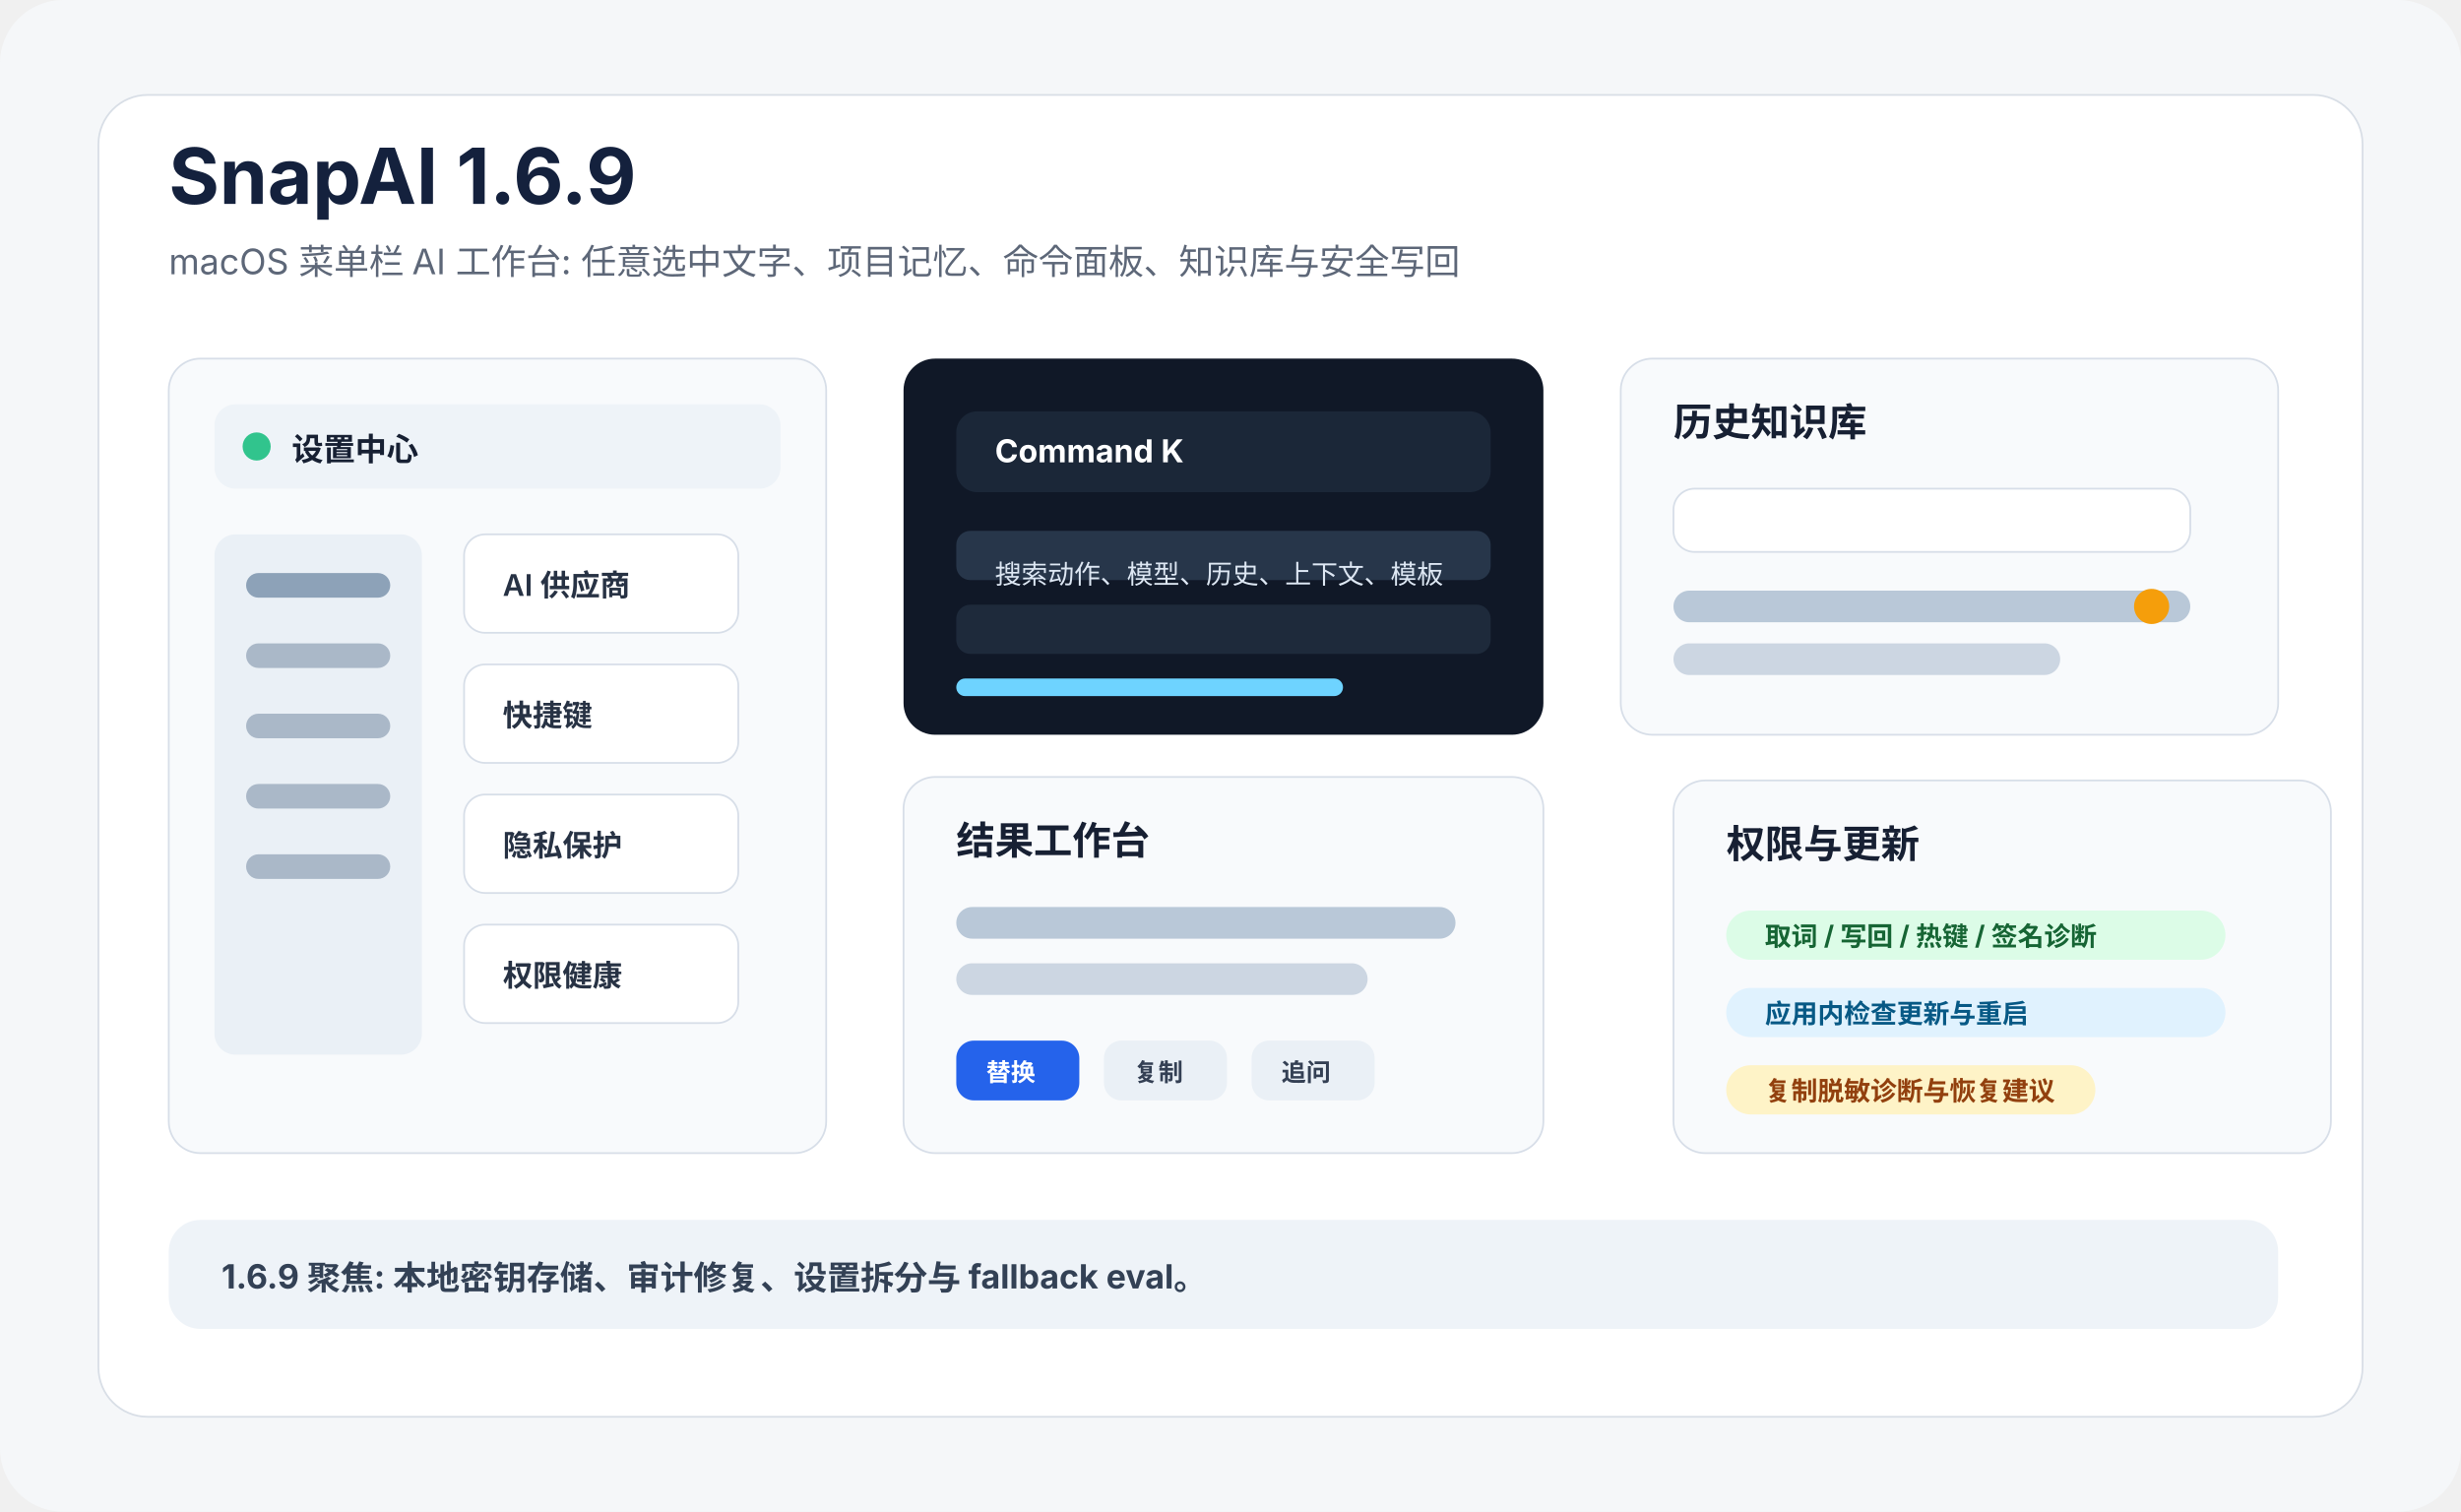
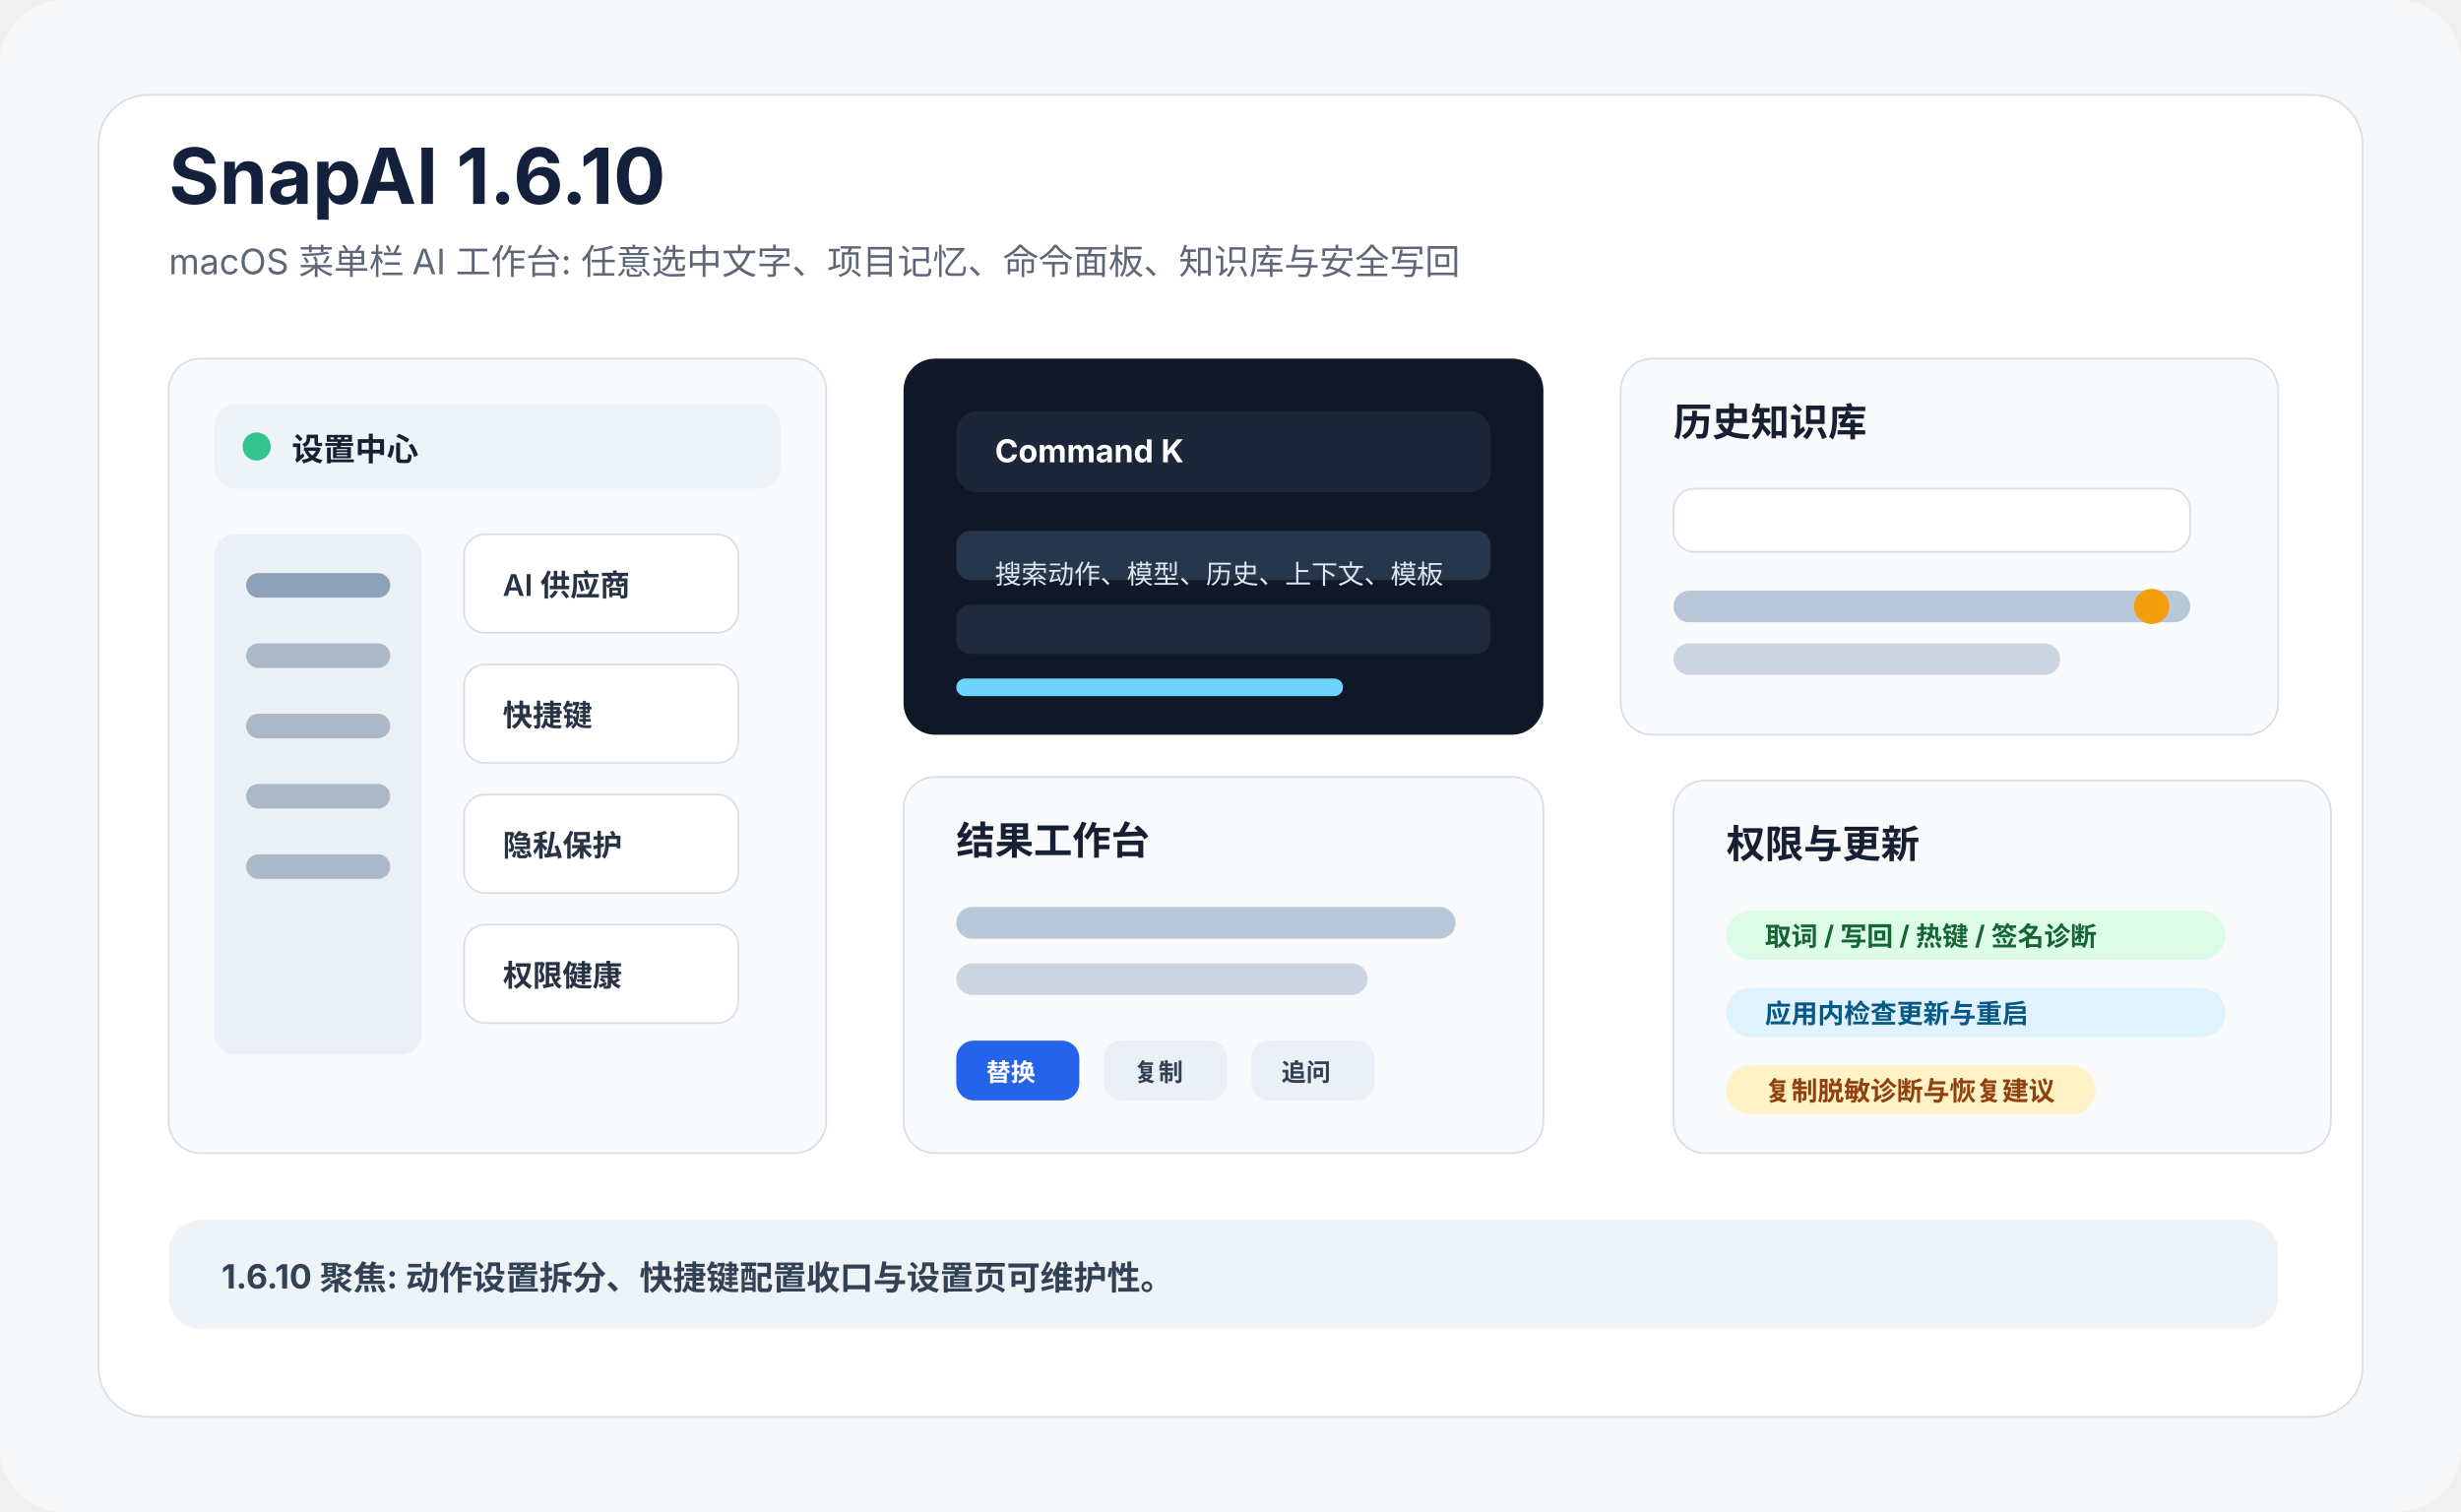
<svg xmlns="http://www.w3.org/2000/svg" width="1400" height="860" viewBox="0 0 1400 860" fill="none">
  <rect width="1400" height="860" rx="36" fill="#F5F7F9" />
  <rect x="56" y="54" width="1288" height="752" rx="28" fill="#FFFFFF" stroke="#D8DEE6" />
-   <text x="96" y="116" fill="#14213D" font-family="-apple-system,BlinkMacSystemFont,Segoe UI,sans-serif" font-size="44" font-weight="700">SnapAI 1.6.9</text>
+   <text x="96" y="116" fill="#14213D" font-family="-apple-system,BlinkMacSystemFont,Segoe UI,sans-serif" font-size="44" font-weight="700">SnapAI 1.6.10</text>
  <text x="96" y="156" fill="#5D6778" font-family="-apple-system,BlinkMacSystemFont,Segoe UI,sans-serif" font-size="20">macOS 菜单栏 AI 工作台: 任意选中文字、项目记忆、命令面板、知识库与安全写回</text>
  <rect x="96" y="204" width="374" height="452" rx="18" fill="#F8FAFC" stroke="#D7DEE8" />
  <rect x="122" y="230" width="322" height="48" rx="12" fill="#EEF3F8" />
  <circle cx="146" cy="254" r="8" fill="#31C48D" />
  <text x="166" y="262" fill="#172033" font-family="-apple-system,BlinkMacSystemFont,Segoe UI,sans-serif" font-size="18" font-weight="650">设置中心</text>
  <rect x="122" y="304" width="118" height="296" rx="12" fill="#EAF0F6" />
  <rect x="140" y="326" width="82" height="14" rx="7" fill="#8DA2B8" />
  <rect x="140" y="366" width="82" height="14" rx="7" fill="#AAB8C8" />
  <rect x="140" y="406" width="82" height="14" rx="7" fill="#AAB8C8" />
  <rect x="140" y="446" width="82" height="14" rx="7" fill="#AAB8C8" />
  <rect x="140" y="486" width="82" height="14" rx="7" fill="#AAB8C8" />
  <rect x="264" y="304" width="156" height="56" rx="12" fill="#FFFFFF" stroke="#D7DEE8" />
  <text x="286" y="339" fill="#273244" font-family="-apple-system,BlinkMacSystemFont,Segoe UI,sans-serif" font-size="17" font-weight="600">AI 供应商</text>
  <rect x="264" y="378" width="156" height="56" rx="12" fill="#FFFFFF" stroke="#D7DEE8" />
  <text x="286" y="413" fill="#273244" font-family="-apple-system,BlinkMacSystemFont,Segoe UI,sans-serif" font-size="17" font-weight="600">快捷键</text>
  <rect x="264" y="452" width="156" height="56" rx="12" fill="#FFFFFF" stroke="#D7DEE8" />
  <text x="286" y="487" fill="#273244" font-family="-apple-system,BlinkMacSystemFont,Segoe UI,sans-serif" font-size="17" font-weight="600">隐私保护</text>
  <rect x="264" y="526" width="156" height="56" rx="12" fill="#FFFFFF" stroke="#D7DEE8" />
  <text x="286" y="561" fill="#273244" font-family="-apple-system,BlinkMacSystemFont,Segoe UI,sans-serif" font-size="17" font-weight="600">权限健康</text>
  <rect x="514" y="204" width="364" height="214" rx="18" fill="#101827" />
  <rect x="544" y="234" width="304" height="46" rx="12" fill="#1B2738" />
  <text x="566" y="263" fill="#FFFFFF" font-family="-apple-system,BlinkMacSystemFont,Segoe UI,sans-serif" font-size="18" font-weight="650">Command K</text>
  <rect x="544" y="302" width="304" height="28" rx="8" fill="#27364A" />
  <rect x="544" y="344" width="304" height="28" rx="8" fill="#1E2A3B" />
  <rect x="544" y="386" width="220" height="10" rx="5" fill="#6ED3FF" />
  <text x="566" y="332" fill="#DDE7F3" font-family="-apple-system,BlinkMacSystemFont,Segoe UI,sans-serif" font-size="15">搜索动作、模型、历史、上下文、模板</text>
  <rect x="514" y="442" width="364" height="214" rx="18" fill="#F8FAFC" stroke="#D7DEE8" />
  <text x="544" y="486" fill="#172033" font-family="-apple-system,BlinkMacSystemFont,Segoe UI,sans-serif" font-size="22" font-weight="700">结果工作台</text>
  <rect x="544" y="516" width="284" height="18" rx="9" fill="#B9C8D8" />
  <rect x="544" y="548" width="234" height="18" rx="9" fill="#CCD6E2" />
  <rect x="544" y="592" width="70" height="34" rx="10" fill="#2563EB" />
  <rect x="628" y="592" width="70" height="34" rx="10" fill="#EAF0F6" />
  <rect x="712" y="592" width="70" height="34" rx="10" fill="#EAF0F6" />
  <text x="561" y="615" fill="#FFFFFF" font-family="-apple-system,BlinkMacSystemFont,Segoe UI,sans-serif" font-size="14" font-weight="700">替换</text>
  <text x="645" y="615" fill="#344054" font-family="-apple-system,BlinkMacSystemFont,Segoe UI,sans-serif" font-size="14" font-weight="700">复制</text>
  <text x="729" y="615" fill="#344054" font-family="-apple-system,BlinkMacSystemFont,Segoe UI,sans-serif" font-size="14" font-weight="700">追问</text>
  <rect x="922" y="204" width="374" height="214" rx="18" fill="#F8FAFC" stroke="#D7DEE8" />
  <text x="952" y="248" fill="#172033" font-family="-apple-system,BlinkMacSystemFont,Segoe UI,sans-serif" font-size="22" font-weight="700">历史知识库</text>
  <rect x="952" y="278" width="294" height="36" rx="12" fill="#FFFFFF" stroke="#D7DEE8" />
  <rect x="952" y="336" width="294" height="18" rx="9" fill="#B9C8D8" />
  <rect x="952" y="366" width="220" height="18" rx="9" fill="#CCD6E2" />
  <circle cx="1224" cy="345" r="10" fill="#F59E0B" />
  <rect x="952" y="444" width="374" height="212" rx="18" fill="#F8FAFC" stroke="#D7DEE8" />
  <text x="982" y="488" fill="#172033" font-family="-apple-system,BlinkMacSystemFont,Segoe UI,sans-serif" font-size="22" font-weight="700">权限与更新</text>
  <rect x="982" y="518" width="284" height="28" rx="14" fill="#DCFCE7" />
  <rect x="982" y="562" width="284" height="28" rx="14" fill="#E0F2FE" />
  <rect x="982" y="606" width="210" height="28" rx="14" fill="#FEF3C7" />
  <text x="1004" y="538" fill="#166534" font-family="-apple-system,BlinkMacSystemFont,Segoe UI,sans-serif" font-size="15" font-weight="650">取词 / 写回 / 热键 / 签名诊断</text>
  <text x="1004" y="582" fill="#075985" font-family="-apple-system,BlinkMacSystemFont,Segoe UI,sans-serif" font-size="15" font-weight="650">应用内检查更新与重启</text>
  <text x="1004" y="626" fill="#92400E" font-family="-apple-system,BlinkMacSystemFont,Segoe UI,sans-serif" font-size="15" font-weight="650">复制脱敏诊断与恢复建议</text>
  <rect x="96" y="694" width="1200" height="62" rx="18" fill="#EEF3F8" />
-   <text x="126" y="733" fill="#334155" font-family="-apple-system,BlinkMacSystemFont,Segoe UI,sans-serif" font-size="19" font-weight="650">1.6.9 聚焦: 本地密钥存储、审计修复、设置拆分与 fallback eval。</text>
+   <text x="126" y="733" fill="#334155" font-family="-apple-system,BlinkMacSystemFont,Segoe UI,sans-serif" font-size="19" font-weight="650">1.6.10 聚焦: 动作设置拆分、快捷键配置收口与设置页可维护性。</text>
</svg>
